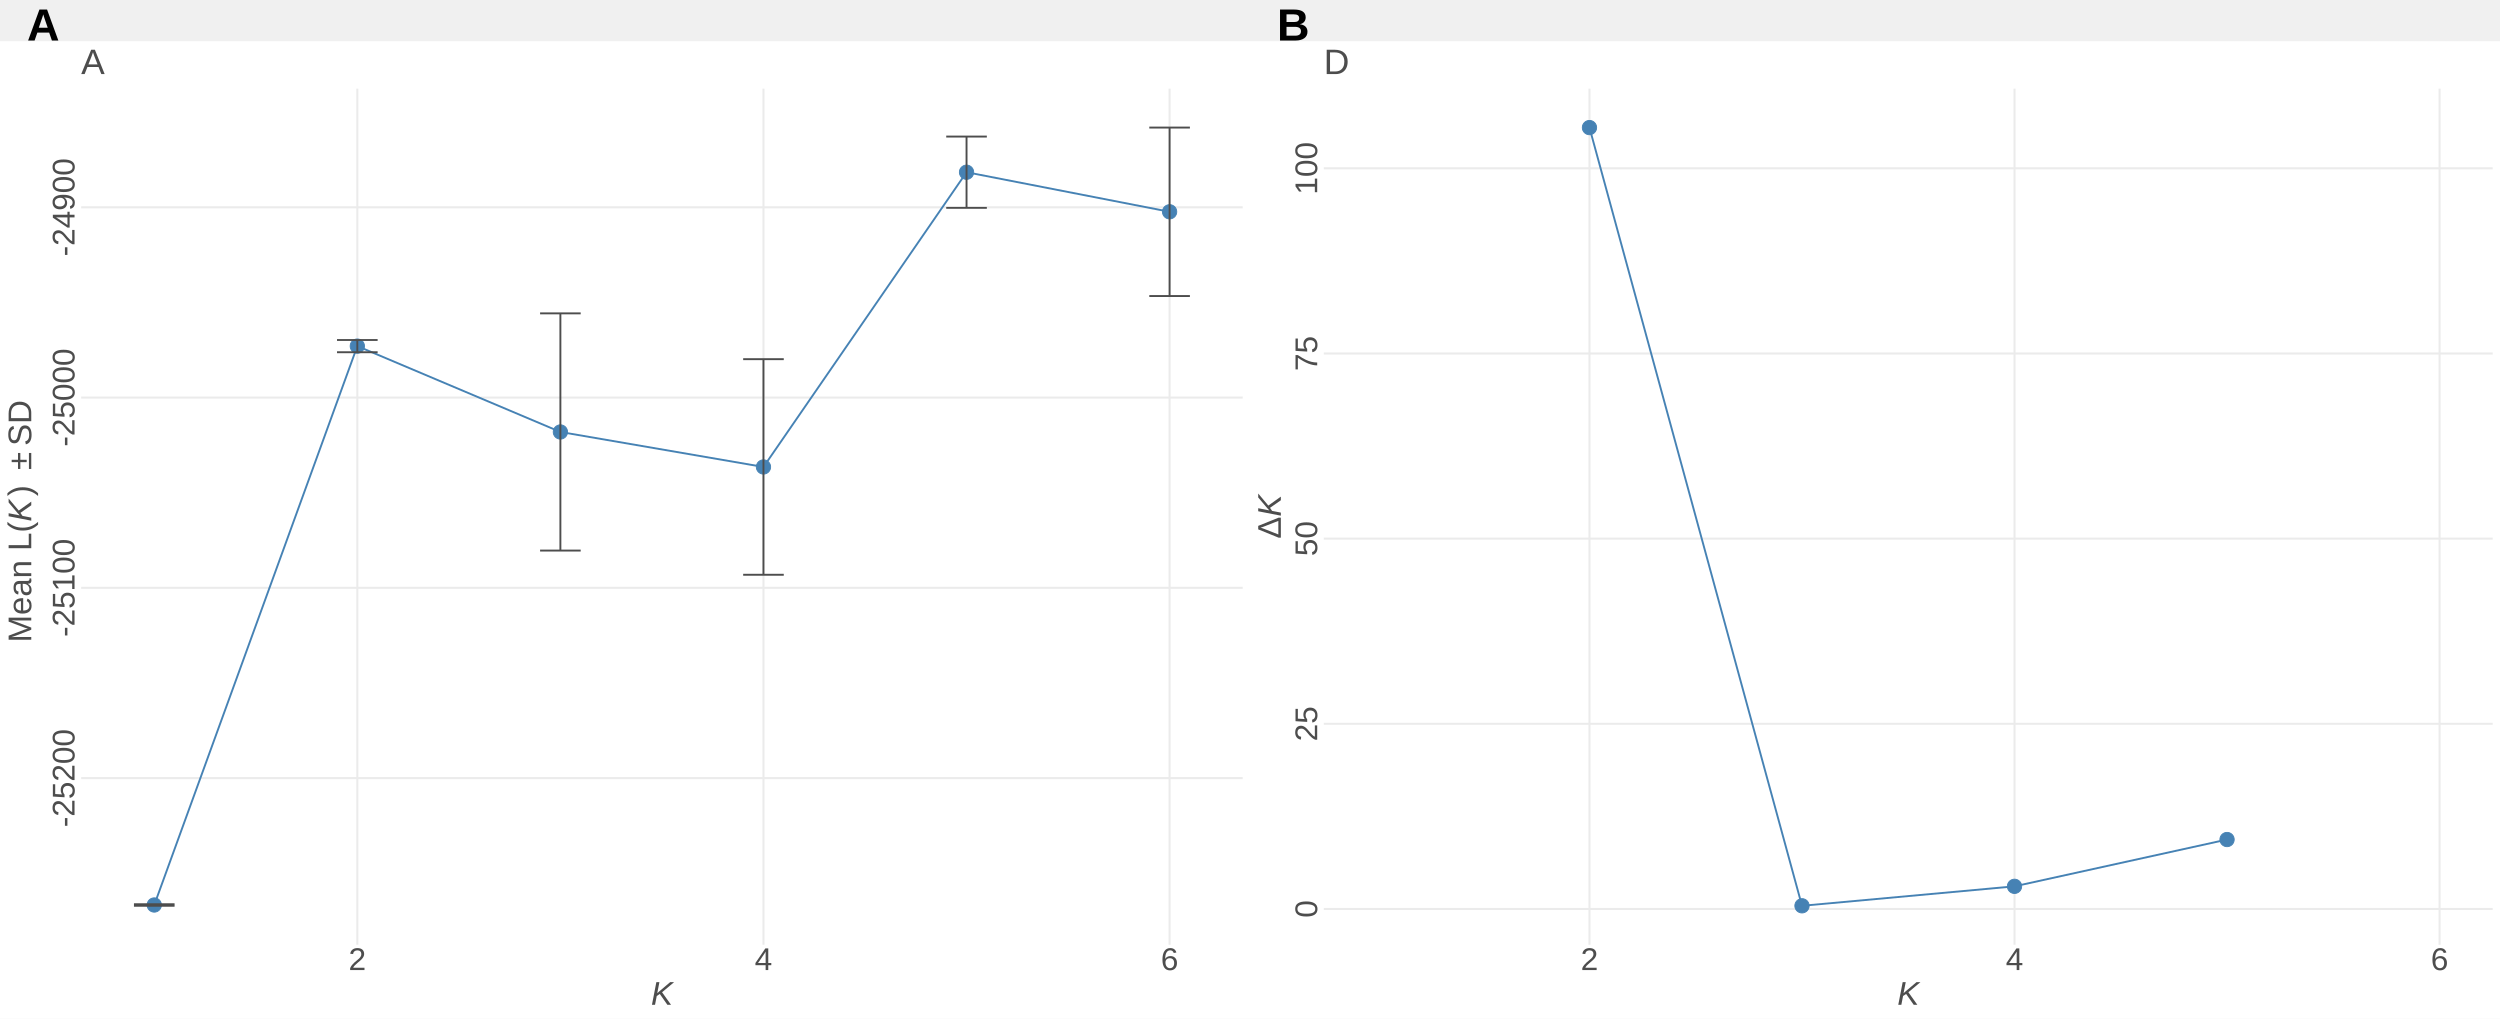
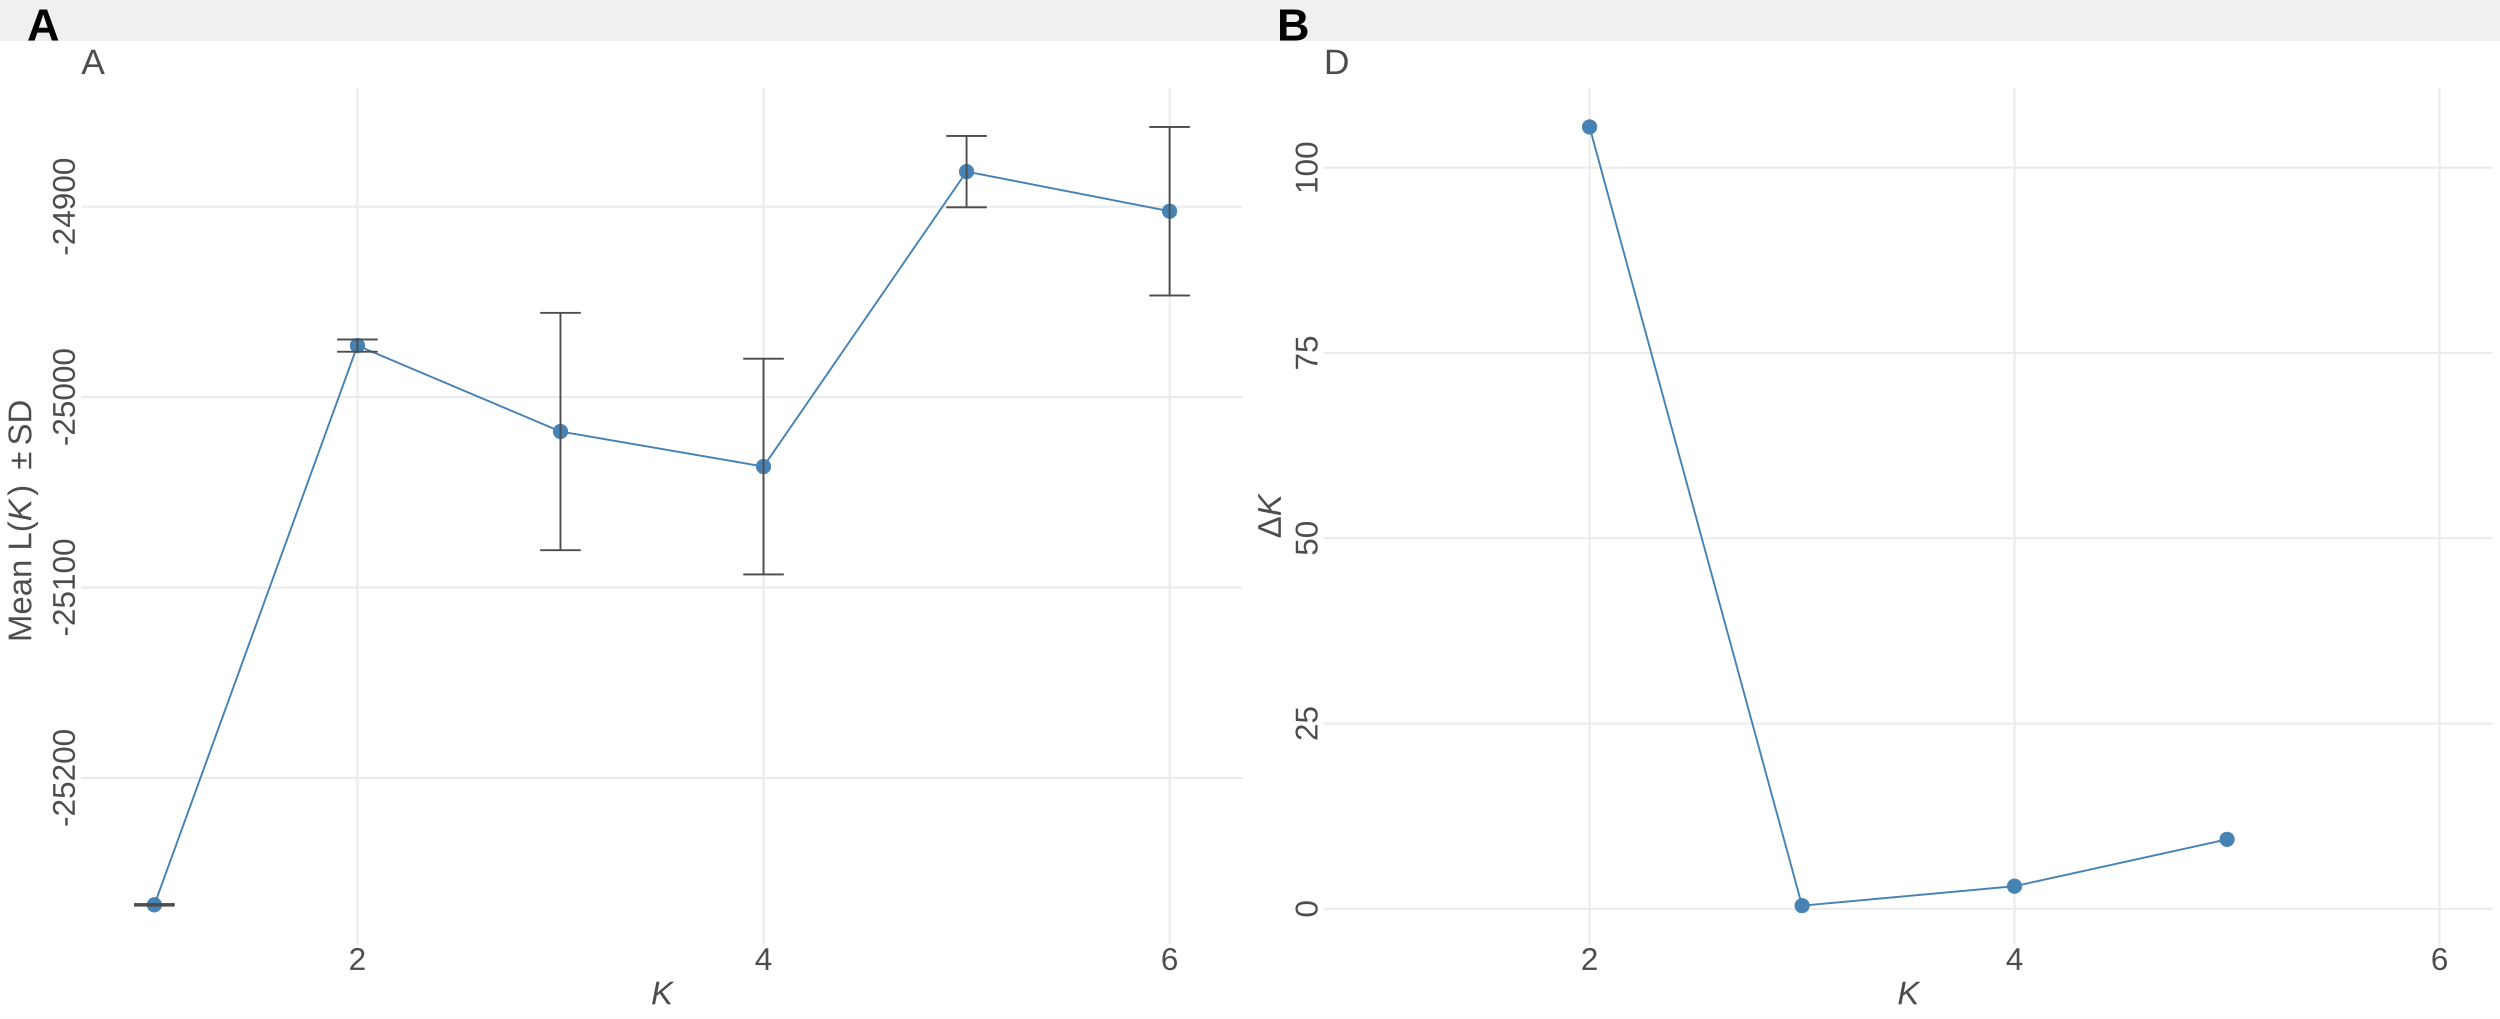
<svg xmlns="http://www.w3.org/2000/svg" width="1944.00pt" height="792.00pt" viewBox="0 0 1944.00 792.00">
  <g class="svglite">
    <defs>
      <style type="text/css">
    .svglite line, .svglite polyline, .svglite polygon, .svglite path, .svglite rect, .svglite circle {
      fill: none;
      stroke: #000000;
      stroke-linecap: round;
      stroke-linejoin: round;
      stroke-miterlimit: 10.00;
    }
    .svglite text {
      white-space: pre;
    }
    .svglite g.glyphgroup path {
      fill: inherit;
      stroke: none;
    }
  </style>
    </defs>
    <rect width="100%" height="100%" style="stroke: none; fill: none;" />
    <defs>
      <clipPath id="cpMC4wMHwxOTQ0LjAwfDAuMDB8NzkyLjAw">
        <rect x="0.00" y="0.00" width="1944.00" height="792.00" />
      </clipPath>
    </defs>
    <g clip-path="url(#cpMC4wMHwxOTQ0LjAwfDAuMDB8NzkyLjAw)">
</g>
    <defs>
      <clipPath id="cpMC4wMHw5NzIuMDB8MzIuMjZ8NzkyLjAw">
        <rect x="0.00" y="32.26" width="972.00" height="759.74" />
      </clipPath>
    </defs>
    <g clip-path="url(#cpMC4wMHw5NzIuMDB8MzIuMjZ8NzkyLjAw)">
-       <rect x="0.00" y="32.26" width="972.00" height="759.74" style="stroke-width: 1.07; stroke: #FFFFFF; fill: #FFFFFF;" />
+       <rect x="-0" y="32.26" width="972.00" height="759.74" style="stroke-width: 1.07; stroke: #FFFFFF; fill: #FFFFFF;" />
    </g>
    <g clip-path="url(#cpMC4wMHwxOTQ0LjAwfDAuMDB8NzkyLjAw)">
</g>
    <defs>
-       <clipPath id="cpNjMuMTB8OTY2LjMzfDY4Ljk1fDczNC42MQ==">
-         <rect x="63.10" y="68.95" width="903.23" height="665.66" />
+       <clipPath id="cpNjMuMjB8OTY2LjMzfDY4LjQ0fDczNC41MQ==">
+         <rect x="63.20" y="68.44" width="903.13" height="666.07" />
      </clipPath>
    </defs>
-     <g clip-path="url(#cpNjMuMTB8OTY2LjMzfDY4Ljk1fDczNC42MQ==)">
-       <rect x="63.10" y="68.95" width="903.23" height="665.66" style="stroke-width: 1.07; stroke: none; fill: #FFFFFF;" />
-       <polyline points="63.10,605.07 966.33,605.07 " style="stroke-width: 1.60; stroke: #EBEBEB; stroke-linecap: butt;" />
-       <polyline points="63.10,457.11 966.33,457.11 " style="stroke-width: 1.60; stroke: #EBEBEB; stroke-linecap: butt;" />
-       <polyline points="63.10,309.15 966.33,309.15 " style="stroke-width: 1.60; stroke: #EBEBEB; stroke-linecap: butt;" />
-       <polyline points="63.10,161.19 966.33,161.19 " style="stroke-width: 1.60; stroke: #EBEBEB; stroke-linecap: butt;" />
-       <polyline points="277.85,734.61 277.85,68.95 " style="stroke-width: 1.60; stroke: #EBEBEB; stroke-linecap: butt;" />
-       <polyline points="593.67,734.61 593.67,68.95 " style="stroke-width: 1.60; stroke: #EBEBEB; stroke-linecap: butt;" />
-       <polyline points="909.48,734.61 909.48,68.95 " style="stroke-width: 1.60; stroke: #EBEBEB; stroke-linecap: butt;" />
-       <polyline points="119.95,703.73 277.85,269.14 435.76,335.90 593.67,363.11 751.58,133.92 909.48,164.69 " style="stroke-width: 1.49; stroke: #4682B4; stroke-linecap: butt;" />
-       <circle cx="119.95" cy="703.73" r="5.57" style="stroke-width: 0.71; stroke: #4682B4; fill: #4682B4;" />
-       <circle cx="277.85" cy="269.14" r="5.57" style="stroke-width: 0.71; stroke: #4682B4; fill: #4682B4;" />
-       <circle cx="435.76" cy="335.90" r="5.57" style="stroke-width: 0.71; stroke: #4682B4; fill: #4682B4;" />
-       <circle cx="593.67" cy="363.11" r="5.57" style="stroke-width: 0.71; stroke: #4682B4; fill: #4682B4;" />
-       <circle cx="751.58" cy="133.92" r="5.57" style="stroke-width: 0.71; stroke: #4682B4; fill: #4682B4;" />
-       <circle cx="909.48" cy="164.69" r="5.57" style="stroke-width: 0.71; stroke: #4682B4; fill: #4682B4;" />
-       <polyline points="104.16,703.11 135.74,703.11 " style="stroke-width: 1.49; stroke: #4D4D4D; stroke-linecap: butt;" />
-       <polyline points="119.95,703.11 119.95,704.35 " style="stroke-width: 1.49; stroke: #4D4D4D; stroke-linecap: butt;" />
-       <polyline points="104.16,704.35 135.74,704.35 " style="stroke-width: 1.49; stroke: #4D4D4D; stroke-linecap: butt;" />
-       <polyline points="262.06,264.39 293.64,264.39 " style="stroke-width: 1.49; stroke: #4D4D4D; stroke-linecap: butt;" />
-       <polyline points="277.85,264.39 277.85,273.89 " style="stroke-width: 1.49; stroke: #4D4D4D; stroke-linecap: butt;" />
-       <polyline points="262.06,273.89 293.64,273.89 " style="stroke-width: 1.49; stroke: #4D4D4D; stroke-linecap: butt;" />
-       <polyline points="419.97,243.69 451.55,243.69 " style="stroke-width: 1.49; stroke: #4D4D4D; stroke-linecap: butt;" />
-       <polyline points="435.76,243.69 435.76,428.11 " style="stroke-width: 1.49; stroke: #4D4D4D; stroke-linecap: butt;" />
-       <polyline points="419.97,428.11 451.55,428.11 " style="stroke-width: 1.49; stroke: #4D4D4D; stroke-linecap: butt;" />
-       <polyline points="577.88,279.29 609.46,279.29 " style="stroke-width: 1.49; stroke: #4D4D4D; stroke-linecap: butt;" />
-       <polyline points="593.67,279.29 593.67,446.93 " style="stroke-width: 1.49; stroke: #4D4D4D; stroke-linecap: butt;" />
-       <polyline points="577.88,446.93 609.46,446.93 " style="stroke-width: 1.49; stroke: #4D4D4D; stroke-linecap: butt;" />
-       <polyline points="735.79,106.19 767.37,106.19 " style="stroke-width: 1.49; stroke: #4D4D4D; stroke-linecap: butt;" />
-       <polyline points="751.58,106.19 751.58,161.64 " style="stroke-width: 1.49; stroke: #4D4D4D; stroke-linecap: butt;" />
-       <polyline points="735.79,161.64 767.37,161.64 " style="stroke-width: 1.49; stroke: #4D4D4D; stroke-linecap: butt;" />
-       <polyline points="893.69,99.21 925.27,99.21 " style="stroke-width: 1.49; stroke: #4D4D4D; stroke-linecap: butt;" />
-       <polyline points="909.48,99.21 909.48,230.18 " style="stroke-width: 1.49; stroke: #4D4D4D; stroke-linecap: butt;" />
-       <polyline points="893.69,230.18 925.27,230.18 " style="stroke-width: 1.49; stroke: #4D4D4D; stroke-linecap: butt;" />
+     <g clip-path="url(#cpNjMuMjB8OTY2LjMzfDY4LjQ0fDczNC41MQ==)">
+       <rect x="63.20" y="68.44" width="903.13" height="666.07" style="stroke-width: 1.07; stroke: none; fill: #FFFFFF;" />
+       <polyline points="63.20,604.89 966.33,604.89 " style="stroke-width: 1.60; stroke: #EBEBEB; stroke-linecap: butt;" />
+       <polyline points="63.20,456.84 966.33,456.84 " style="stroke-width: 1.60; stroke: #EBEBEB; stroke-linecap: butt;" />
+       <polyline points="63.20,308.79 966.33,308.79 " style="stroke-width: 1.60; stroke: #EBEBEB; stroke-linecap: butt;" />
+       <polyline points="63.20,160.74 966.33,160.74 " style="stroke-width: 1.60; stroke: #EBEBEB; stroke-linecap: butt;" />
+       <polyline points="277.93,734.51 277.93,68.44 " style="stroke-width: 1.60; stroke: #EBEBEB; stroke-linecap: butt;" />
+       <polyline points="593.71,734.51 593.71,68.44 " style="stroke-width: 1.60; stroke: #EBEBEB; stroke-linecap: butt;" />
+       <polyline points="909.49,734.51 909.49,68.44 " style="stroke-width: 1.60; stroke: #EBEBEB; stroke-linecap: butt;" />
+       <polyline points="120.04,703.61 277.93,268.76 435.82,335.56 593.71,362.79 751.60,133.45 909.49,164.25 " style="stroke-width: 1.49; stroke: #4682B4; stroke-linecap: butt;" />
+       <circle cx="120.04" cy="703.61" r="5.57" style="stroke-width: 0.71; stroke: #4682B4; fill: #4682B4;" />
+       <circle cx="277.93" cy="268.76" r="5.57" style="stroke-width: 0.71; stroke: #4682B4; fill: #4682B4;" />
+       <circle cx="435.82" cy="335.56" r="5.57" style="stroke-width: 0.71; stroke: #4682B4; fill: #4682B4;" />
+       <circle cx="593.71" cy="362.79" r="5.57" style="stroke-width: 0.71; stroke: #4682B4; fill: #4682B4;" />
+       <circle cx="751.60" cy="133.45" r="5.57" style="stroke-width: 0.71; stroke: #4682B4; fill: #4682B4;" />
+       <circle cx="909.49" cy="164.25" r="5.57" style="stroke-width: 0.71; stroke: #4682B4; fill: #4682B4;" />
+       <polyline points="104.25,702.99 135.83,702.99 " style="stroke-width: 1.49; stroke: #4D4D4D; stroke-linecap: butt;" />
+       <polyline points="120.04,702.99 120.04,704.24 " style="stroke-width: 1.49; stroke: #4D4D4D; stroke-linecap: butt;" />
+       <polyline points="104.25,704.24 135.83,704.24 " style="stroke-width: 1.49; stroke: #4D4D4D; stroke-linecap: butt;" />
+       <polyline points="262.14,264.00 293.72,264.00 " style="stroke-width: 1.49; stroke: #4D4D4D; stroke-linecap: butt;" />
+       <polyline points="277.93,264.00 277.93,273.51 " style="stroke-width: 1.49; stroke: #4D4D4D; stroke-linecap: butt;" />
+       <polyline points="262.14,273.51 293.72,273.51 " style="stroke-width: 1.49; stroke: #4D4D4D; stroke-linecap: butt;" />
+       <polyline points="420.03,243.29 451.61,243.29 " style="stroke-width: 1.49; stroke: #4D4D4D; stroke-linecap: butt;" />
+       <polyline points="435.82,243.29 435.82,427.83 " style="stroke-width: 1.49; stroke: #4D4D4D; stroke-linecap: butt;" />
+       <polyline points="420.03,427.83 451.61,427.83 " style="stroke-width: 1.49; stroke: #4D4D4D; stroke-linecap: butt;" />
+       <polyline points="577.92,278.91 609.50,278.91 " style="stroke-width: 1.49; stroke: #4D4D4D; stroke-linecap: butt;" />
+       <polyline points="593.71,278.91 593.71,446.66 " style="stroke-width: 1.49; stroke: #4D4D4D; stroke-linecap: butt;" />
+       <polyline points="577.92,446.66 609.50,446.66 " style="stroke-width: 1.49; stroke: #4D4D4D; stroke-linecap: butt;" />
+       <polyline points="735.81,105.71 767.39,105.71 " style="stroke-width: 1.49; stroke: #4D4D4D; stroke-linecap: butt;" />
+       <polyline points="751.60,105.71 751.60,161.20 " style="stroke-width: 1.49; stroke: #4D4D4D; stroke-linecap: butt;" />
+       <polyline points="735.81,161.20 767.39,161.20 " style="stroke-width: 1.49; stroke: #4D4D4D; stroke-linecap: butt;" />
+       <polyline points="893.70,98.72 925.28,98.72 " style="stroke-width: 1.49; stroke: #4D4D4D; stroke-linecap: butt;" />
+       <polyline points="909.49,98.72 909.49,229.78 " style="stroke-width: 1.49; stroke: #4D4D4D; stroke-linecap: butt;" />
+       <polyline points="893.70,229.78 925.28,229.78 " style="stroke-width: 1.49; stroke: #4D4D4D; stroke-linecap: butt;" />
    </g>
    <g clip-path="url(#cpMC4wMHwxOTQ0LjAwfDAuMDB8NzkyLjAw)">
-       <text transform="translate(57.96,605.07) rotate(-90)" text-anchor="middle" style="font-size: 24.50px;fill: #4D4D4D; font-family: &quot;Arial&quot;;" textLength="76.28px" lengthAdjust="spacingAndGlyphs">-25200</text>
-       <text transform="translate(57.96,457.11) rotate(-90)" text-anchor="middle" style="font-size: 24.50px;fill: #4D4D4D; font-family: &quot;Arial&quot;;" textLength="76.28px" lengthAdjust="spacingAndGlyphs">-25100</text>
-       <text transform="translate(57.96,309.15) rotate(-90)" text-anchor="middle" style="font-size: 24.50px;fill: #4D4D4D; font-family: &quot;Arial&quot;;" textLength="76.28px" lengthAdjust="spacingAndGlyphs">-25000</text>
-       <text transform="translate(57.96,161.19) rotate(-90)" text-anchor="middle" style="font-size: 24.50px;fill: #4D4D4D; font-family: &quot;Arial&quot;;" textLength="76.28px" lengthAdjust="spacingAndGlyphs">-24900</text>
-       <text x="277.85" y="754.34" text-anchor="middle" style="font-size: 24.50px;fill: #4D4D4D; font-family: &quot;Arial&quot;;" textLength="13.62px" lengthAdjust="spacingAndGlyphs">2</text>
-       <text x="593.67" y="754.34" text-anchor="middle" style="font-size: 24.50px;fill: #4D4D4D; font-family: &quot;Arial&quot;;" textLength="13.62px" lengthAdjust="spacingAndGlyphs">4</text>
-       <text x="909.48" y="754.34" text-anchor="middle" style="font-size: 24.50px;fill: #4D4D4D; font-family: &quot;Arial&quot;;" textLength="13.62px" lengthAdjust="spacingAndGlyphs">6</text>
-       <text x="506.18" y="781.31" style="font-size: 25.60px; font-style: italic;fill: #4D4D4D; font-family: &quot;Arial&quot;;" textLength="17.08px" lengthAdjust="spacingAndGlyphs">K</text>
-       <text transform="translate(24.31,499.54) rotate(-90)" style="font-size: 25.60px;fill: #4D4D4D; font-family: &quot;Arial&quot;;" textLength="93.88px" lengthAdjust="spacingAndGlyphs">Mean L(</text>
-       <text transform="translate(24.31,405.66) rotate(-90)" style="font-size: 25.60px; font-style: italic;fill: #4D4D4D; font-family: &quot;Arial&quot;;" textLength="17.08px" lengthAdjust="spacingAndGlyphs">K</text>
-       <text transform="translate(24.31,385.84) rotate(-90)" style="font-size: 25.60px;fill: #4D4D4D; font-family: &quot;Arial&quot;;" textLength="15.62px" lengthAdjust="spacingAndGlyphs">) </text>
-       <text transform="translate(24.31,365.48) rotate(-90)" style="font-size: 25.60px;fill: #4D4D4D; font-family: &quot;Arial&quot;;" textLength="14.05px" lengthAdjust="spacingAndGlyphs">±</text>
-       <text transform="translate(24.31,346.69) rotate(-90)" style="font-size: 25.60px;fill: #4D4D4D; font-family: &quot;Arial&quot;;" textLength="42.67px" lengthAdjust="spacingAndGlyphs"> SD</text>
-       <text x="63.10" y="57.61" style="font-size: 27.50px;fill: #4D4D4D; font-family: &quot;Arial&quot;;" textLength="18.34px" lengthAdjust="spacingAndGlyphs">A</text>
+       <text transform="translate(58.17,604.89) rotate(-90)" text-anchor="middle" style="font-size: 24.50px;fill: #4D4D4D; font-family: &quot;Arial&quot;;" textLength="76.28px" lengthAdjust="spacingAndGlyphs">-25200</text>
+       <text transform="translate(58.17,456.84) rotate(-90)" text-anchor="middle" style="font-size: 24.50px;fill: #4D4D4D; font-family: &quot;Arial&quot;;" textLength="76.28px" lengthAdjust="spacingAndGlyphs">-25100</text>
+       <text transform="translate(58.17,308.79) rotate(-90)" text-anchor="middle" style="font-size: 24.50px;fill: #4D4D4D; font-family: &quot;Arial&quot;;" textLength="76.28px" lengthAdjust="spacingAndGlyphs">-25000</text>
+       <text transform="translate(58.17,160.74) rotate(-90)" text-anchor="middle" style="font-size: 24.50px;fill: #4D4D4D; font-family: &quot;Arial&quot;;" textLength="76.28px" lengthAdjust="spacingAndGlyphs">-24900</text>
+       <text x="277.93" y="754.24" text-anchor="middle" style="font-size: 24.50px;fill: #4D4D4D; font-family: &quot;Arial&quot;;" textLength="13.62px" lengthAdjust="spacingAndGlyphs">2</text>
+       <text x="593.71" y="754.24" text-anchor="middle" style="font-size: 24.50px;fill: #4D4D4D; font-family: &quot;Arial&quot;;" textLength="13.62px" lengthAdjust="spacingAndGlyphs">4</text>
+       <text x="909.49" y="754.24" text-anchor="middle" style="font-size: 24.50px;fill: #4D4D4D; font-family: &quot;Arial&quot;;" textLength="13.62px" lengthAdjust="spacingAndGlyphs">6</text>
+       <text x="506.23" y="780.98" style="font-size: 25.60px; font-style: italic;fill: #4D4D4D; font-family: &quot;Arial&quot;;" textLength="17.08px" lengthAdjust="spacingAndGlyphs">K</text>
+       <text transform="translate(24.31,499.24) rotate(-90)" style="font-size: 25.60px;fill: #4D4D4D; font-family: &quot;Arial&quot;;" textLength="93.88px" lengthAdjust="spacingAndGlyphs">Mean L(</text>
+       <text transform="translate(24.31,405.36) rotate(-90)" style="font-size: 25.60px; font-style: italic;fill: #4D4D4D; font-family: &quot;Arial&quot;;" textLength="17.08px" lengthAdjust="spacingAndGlyphs">K</text>
+       <text transform="translate(24.31,385.54) rotate(-90)" style="font-size: 25.60px;fill: #4D4D4D; font-family: &quot;Arial&quot;;" textLength="15.62px" lengthAdjust="spacingAndGlyphs">) </text>
+       <text transform="translate(24.31,365.18) rotate(-90)" style="font-size: 25.60px;fill: #4D4D4D; font-family: &quot;Arial&quot;;" textLength="14.05px" lengthAdjust="spacingAndGlyphs">±</text>
+       <text transform="translate(24.31,346.39) rotate(-90)" style="font-size: 25.60px;fill: #4D4D4D; font-family: &quot;Arial&quot;;" textLength="42.67px" lengthAdjust="spacingAndGlyphs"> SD</text>
+       <text x="63.20" y="57.61" style="font-size: 27.50px;fill: #4D4D4D; font-family: &quot;Arial&quot;;" textLength="18.34px" lengthAdjust="spacingAndGlyphs">A</text>
      <text x="21.00" y="31.51" style="font-size: 35.00px; font-weight: bold; font-family: &quot;Arial&quot;;" textLength="25.28px" lengthAdjust="spacingAndGlyphs">A</text>
    </g>
    <defs>
      <clipPath id="cpOTcyLjAwfDE5NDQuMDB8MzIuMjZ8NzkyLjAw">
        <rect x="972.00" y="32.26" width="972.00" height="759.74" />
      </clipPath>
    </defs>
    <g clip-path="url(#cpOTcyLjAwfDE5NDQuMDB8MzIuMjZ8NzkyLjAw)">
      <rect x="972.00" y="32.26" width="972.00" height="759.74" style="stroke-width: 1.07; stroke: #FFFFFF; fill: #FFFFFF;" />
    </g>
    <g clip-path="url(#cpMC4wMHwxOTQ0LjAwfDAuMDB8NzkyLjAw)">
</g>
    <defs>
-       <clipPath id="cpMTAyOS4zOXwxOTM4LjMzfDY4Ljk1fDczNC42MQ==">
-         <rect x="1029.39" y="68.95" width="908.94" height="665.66" />
+       <clipPath id="cpMTAyOS40OXwxOTM4LjMzfDY4LjQ0fDczNC41MQ==">
+         <rect x="1029.49" y="68.44" width="908.84" height="666.07" />
      </clipPath>
    </defs>
-     <g clip-path="url(#cpMTAyOS4zOXwxOTM4LjMzfDY4Ljk1fDczNC42MQ==)">
-       <rect x="1029.39" y="68.95" width="908.94" height="665.66" style="stroke-width: 1.07; stroke: none; fill: #FFFFFF;" />
-       <polyline points="1029.39,706.82 1938.33,706.82 " style="stroke-width: 1.60; stroke: #EBEBEB; stroke-linecap: butt;" />
-       <polyline points="1029.39,562.83 1938.33,562.83 " style="stroke-width: 1.60; stroke: #EBEBEB; stroke-linecap: butt;" />
-       <polyline points="1029.39,418.84 1938.33,418.84 " style="stroke-width: 1.60; stroke: #EBEBEB; stroke-linecap: butt;" />
-       <polyline points="1029.39,274.86 1938.33,274.86 " style="stroke-width: 1.60; stroke: #EBEBEB; stroke-linecap: butt;" />
-       <polyline points="1029.39,130.87 1938.33,130.87 " style="stroke-width: 1.60; stroke: #EBEBEB; stroke-linecap: butt;" />
-       <polyline points="1235.97,734.61 1235.97,68.95 " style="stroke-width: 1.60; stroke: #EBEBEB; stroke-linecap: butt;" />
-       <polyline points="1566.49,734.61 1566.49,68.95 " style="stroke-width: 1.60; stroke: #EBEBEB; stroke-linecap: butt;" />
-       <polyline points="1897.02,734.61 1897.02,68.95 " style="stroke-width: 1.60; stroke: #EBEBEB; stroke-linecap: butt;" />
-       <polyline points="1235.97,99.21 1401.23,704.35 1566.49,689.21 1731.75,652.82 " style="stroke-width: 1.49; stroke: #4682B4; stroke-linecap: butt;" />
-       <circle cx="1235.97" cy="99.21" r="5.57" style="stroke-width: 0.71; stroke: #4682B4; fill: #4682B4;" />
-       <circle cx="1401.23" cy="704.35" r="5.57" style="stroke-width: 0.71; stroke: #4682B4; fill: #4682B4;" />
-       <circle cx="1566.49" cy="689.21" r="5.57" style="stroke-width: 0.71; stroke: #4682B4; fill: #4682B4;" />
-       <circle cx="1731.75" cy="652.82" r="5.57" style="stroke-width: 0.71; stroke: #4682B4; fill: #4682B4;" />
+     <g clip-path="url(#cpMTAyOS40OXwxOTM4LjMzfDY4LjQ0fDczNC41MQ==)">
+       <rect x="1029.49" y="68.44" width="908.84" height="666.07" style="stroke-width: 1.07; stroke: none; fill: #FFFFFF;" />
+       <polyline points="1029.49,706.71 1938.33,706.71 " style="stroke-width: 1.60; stroke: #EBEBEB; stroke-linecap: butt;" />
+       <polyline points="1029.49,562.63 1938.33,562.63 " style="stroke-width: 1.60; stroke: #EBEBEB; stroke-linecap: butt;" />
+       <polyline points="1029.49,418.55 1938.33,418.55 " style="stroke-width: 1.60; stroke: #EBEBEB; stroke-linecap: butt;" />
+       <polyline points="1029.49,274.48 1938.33,274.48 " style="stroke-width: 1.60; stroke: #EBEBEB; stroke-linecap: butt;" />
+       <polyline points="1029.49,130.40 1938.33,130.40 " style="stroke-width: 1.60; stroke: #EBEBEB; stroke-linecap: butt;" />
+       <polyline points="1236.04,734.51 1236.04,68.44 " style="stroke-width: 1.60; stroke: #EBEBEB; stroke-linecap: butt;" />
+       <polyline points="1566.53,734.51 1566.53,68.44 " style="stroke-width: 1.60; stroke: #EBEBEB; stroke-linecap: butt;" />
+       <polyline points="1897.02,734.51 1897.02,68.44 " style="stroke-width: 1.60; stroke: #EBEBEB; stroke-linecap: butt;" />
+       <polyline points="1236.04,98.72 1401.29,704.24 1566.53,689.08 1731.78,652.67 " style="stroke-width: 1.49; stroke: #4682B4; stroke-linecap: butt;" />
+       <circle cx="1236.04" cy="98.72" r="5.57" style="stroke-width: 0.71; stroke: #4682B4; fill: #4682B4;" />
+       <circle cx="1401.29" cy="704.24" r="5.57" style="stroke-width: 0.71; stroke: #4682B4; fill: #4682B4;" />
+       <circle cx="1566.53" cy="689.08" r="5.57" style="stroke-width: 0.71; stroke: #4682B4; fill: #4682B4;" />
+       <circle cx="1731.78" cy="652.67" r="5.57" style="stroke-width: 0.71; stroke: #4682B4; fill: #4682B4;" />
    </g>
    <g clip-path="url(#cpMC4wMHwxOTQ0LjAwfDAuMDB8NzkyLjAw)">
-       <text transform="translate(1024.25,706.82) rotate(-90)" text-anchor="middle" style="font-size: 24.50px;fill: #4D4D4D; font-family: &quot;Arial&quot;;" textLength="13.62px" lengthAdjust="spacingAndGlyphs">0</text>
-       <text transform="translate(1024.25,562.83) rotate(-90)" text-anchor="middle" style="font-size: 24.50px;fill: #4D4D4D; font-family: &quot;Arial&quot;;" textLength="27.25px" lengthAdjust="spacingAndGlyphs">25</text>
-       <text transform="translate(1024.25,418.84) rotate(-90)" text-anchor="middle" style="font-size: 24.50px;fill: #4D4D4D; font-family: &quot;Arial&quot;;" textLength="27.25px" lengthAdjust="spacingAndGlyphs">50</text>
-       <text transform="translate(1024.25,274.86) rotate(-90)" text-anchor="middle" style="font-size: 24.50px;fill: #4D4D4D; font-family: &quot;Arial&quot;;" textLength="27.25px" lengthAdjust="spacingAndGlyphs">75</text>
-       <text transform="translate(1024.25,130.87) rotate(-90)" text-anchor="middle" style="font-size: 24.50px;fill: #4D4D4D; font-family: &quot;Arial&quot;;" textLength="40.88px" lengthAdjust="spacingAndGlyphs">100</text>
-       <text x="1235.97" y="754.34" text-anchor="middle" style="font-size: 24.50px;fill: #4D4D4D; font-family: &quot;Arial&quot;;" textLength="13.62px" lengthAdjust="spacingAndGlyphs">2</text>
-       <text x="1566.49" y="754.34" text-anchor="middle" style="font-size: 24.50px;fill: #4D4D4D; font-family: &quot;Arial&quot;;" textLength="13.62px" lengthAdjust="spacingAndGlyphs">4</text>
-       <text x="1897.02" y="754.34" text-anchor="middle" style="font-size: 24.50px;fill: #4D4D4D; font-family: &quot;Arial&quot;;" textLength="13.62px" lengthAdjust="spacingAndGlyphs">6</text>
-       <text x="1475.32" y="781.31" style="font-size: 25.60px; font-style: italic;fill: #4D4D4D; font-family: &quot;Arial&quot;;" textLength="17.08px" lengthAdjust="spacingAndGlyphs">K</text>
-       <text transform="translate(995.99,418.87) rotate(-90)" style="font-size: 25.60px;fill: #4D4D4D; font-family: &quot;Arial&quot;;" textLength="17.09px" lengthAdjust="spacingAndGlyphs">Δ</text>
-       <text transform="translate(995.99,401.77) rotate(-90)" style="font-size: 25.60px; font-style: italic;fill: #4D4D4D; font-family: &quot;Arial&quot;;" textLength="17.08px" lengthAdjust="spacingAndGlyphs">K</text>
-       <text x="1029.39" y="57.61" style="font-size: 27.50px;fill: #4D4D4D; font-family: &quot;Arial&quot;;" textLength="19.86px" lengthAdjust="spacingAndGlyphs">D</text>
+       <text transform="translate(1024.46,706.71) rotate(-90)" text-anchor="middle" style="font-size: 24.50px;fill: #4D4D4D; font-family: &quot;Arial&quot;;" textLength="13.62px" lengthAdjust="spacingAndGlyphs">0</text>
+       <text transform="translate(1024.46,562.63) rotate(-90)" text-anchor="middle" style="font-size: 24.50px;fill: #4D4D4D; font-family: &quot;Arial&quot;;" textLength="27.25px" lengthAdjust="spacingAndGlyphs">25</text>
+       <text transform="translate(1024.46,418.55) rotate(-90)" text-anchor="middle" style="font-size: 24.50px;fill: #4D4D4D; font-family: &quot;Arial&quot;;" textLength="27.25px" lengthAdjust="spacingAndGlyphs">50</text>
+       <text transform="translate(1024.46,274.48) rotate(-90)" text-anchor="middle" style="font-size: 24.50px;fill: #4D4D4D; font-family: &quot;Arial&quot;;" textLength="27.25px" lengthAdjust="spacingAndGlyphs">75</text>
+       <text transform="translate(1024.46,130.40) rotate(-90)" text-anchor="middle" style="font-size: 24.50px;fill: #4D4D4D; font-family: &quot;Arial&quot;;" textLength="40.88px" lengthAdjust="spacingAndGlyphs">100</text>
+       <text x="1236.04" y="754.24" text-anchor="middle" style="font-size: 24.50px;fill: #4D4D4D; font-family: &quot;Arial&quot;;" textLength="13.62px" lengthAdjust="spacingAndGlyphs">2</text>
+       <text x="1566.53" y="754.24" text-anchor="middle" style="font-size: 24.50px;fill: #4D4D4D; font-family: &quot;Arial&quot;;" textLength="13.62px" lengthAdjust="spacingAndGlyphs">4</text>
+       <text x="1897.02" y="754.24" text-anchor="middle" style="font-size: 24.50px;fill: #4D4D4D; font-family: &quot;Arial&quot;;" textLength="13.62px" lengthAdjust="spacingAndGlyphs">6</text>
+       <text x="1475.37" y="780.98" style="font-size: 25.60px; font-style: italic;fill: #4D4D4D; font-family: &quot;Arial&quot;;" textLength="17.08px" lengthAdjust="spacingAndGlyphs">K</text>
+       <text transform="translate(995.99,418.56) rotate(-90)" style="font-size: 25.60px;fill: #4D4D4D; font-family: &quot;Arial&quot;;" textLength="17.09px" lengthAdjust="spacingAndGlyphs">Δ</text>
+       <text transform="translate(995.99,401.46) rotate(-90)" style="font-size: 25.60px; font-style: italic;fill: #4D4D4D; font-family: &quot;Arial&quot;;" textLength="17.08px" lengthAdjust="spacingAndGlyphs">K</text>
+       <text x="1029.49" y="57.61" style="font-size: 27.50px;fill: #4D4D4D; font-family: &quot;Arial&quot;;" textLength="19.86px" lengthAdjust="spacingAndGlyphs">D</text>
      <text x="993.00" y="31.51" style="font-size: 35.00px; font-weight: bold; font-family: &quot;Arial&quot;;" textLength="25.28px" lengthAdjust="spacingAndGlyphs">B</text>
    </g>
  </g>
</svg>
